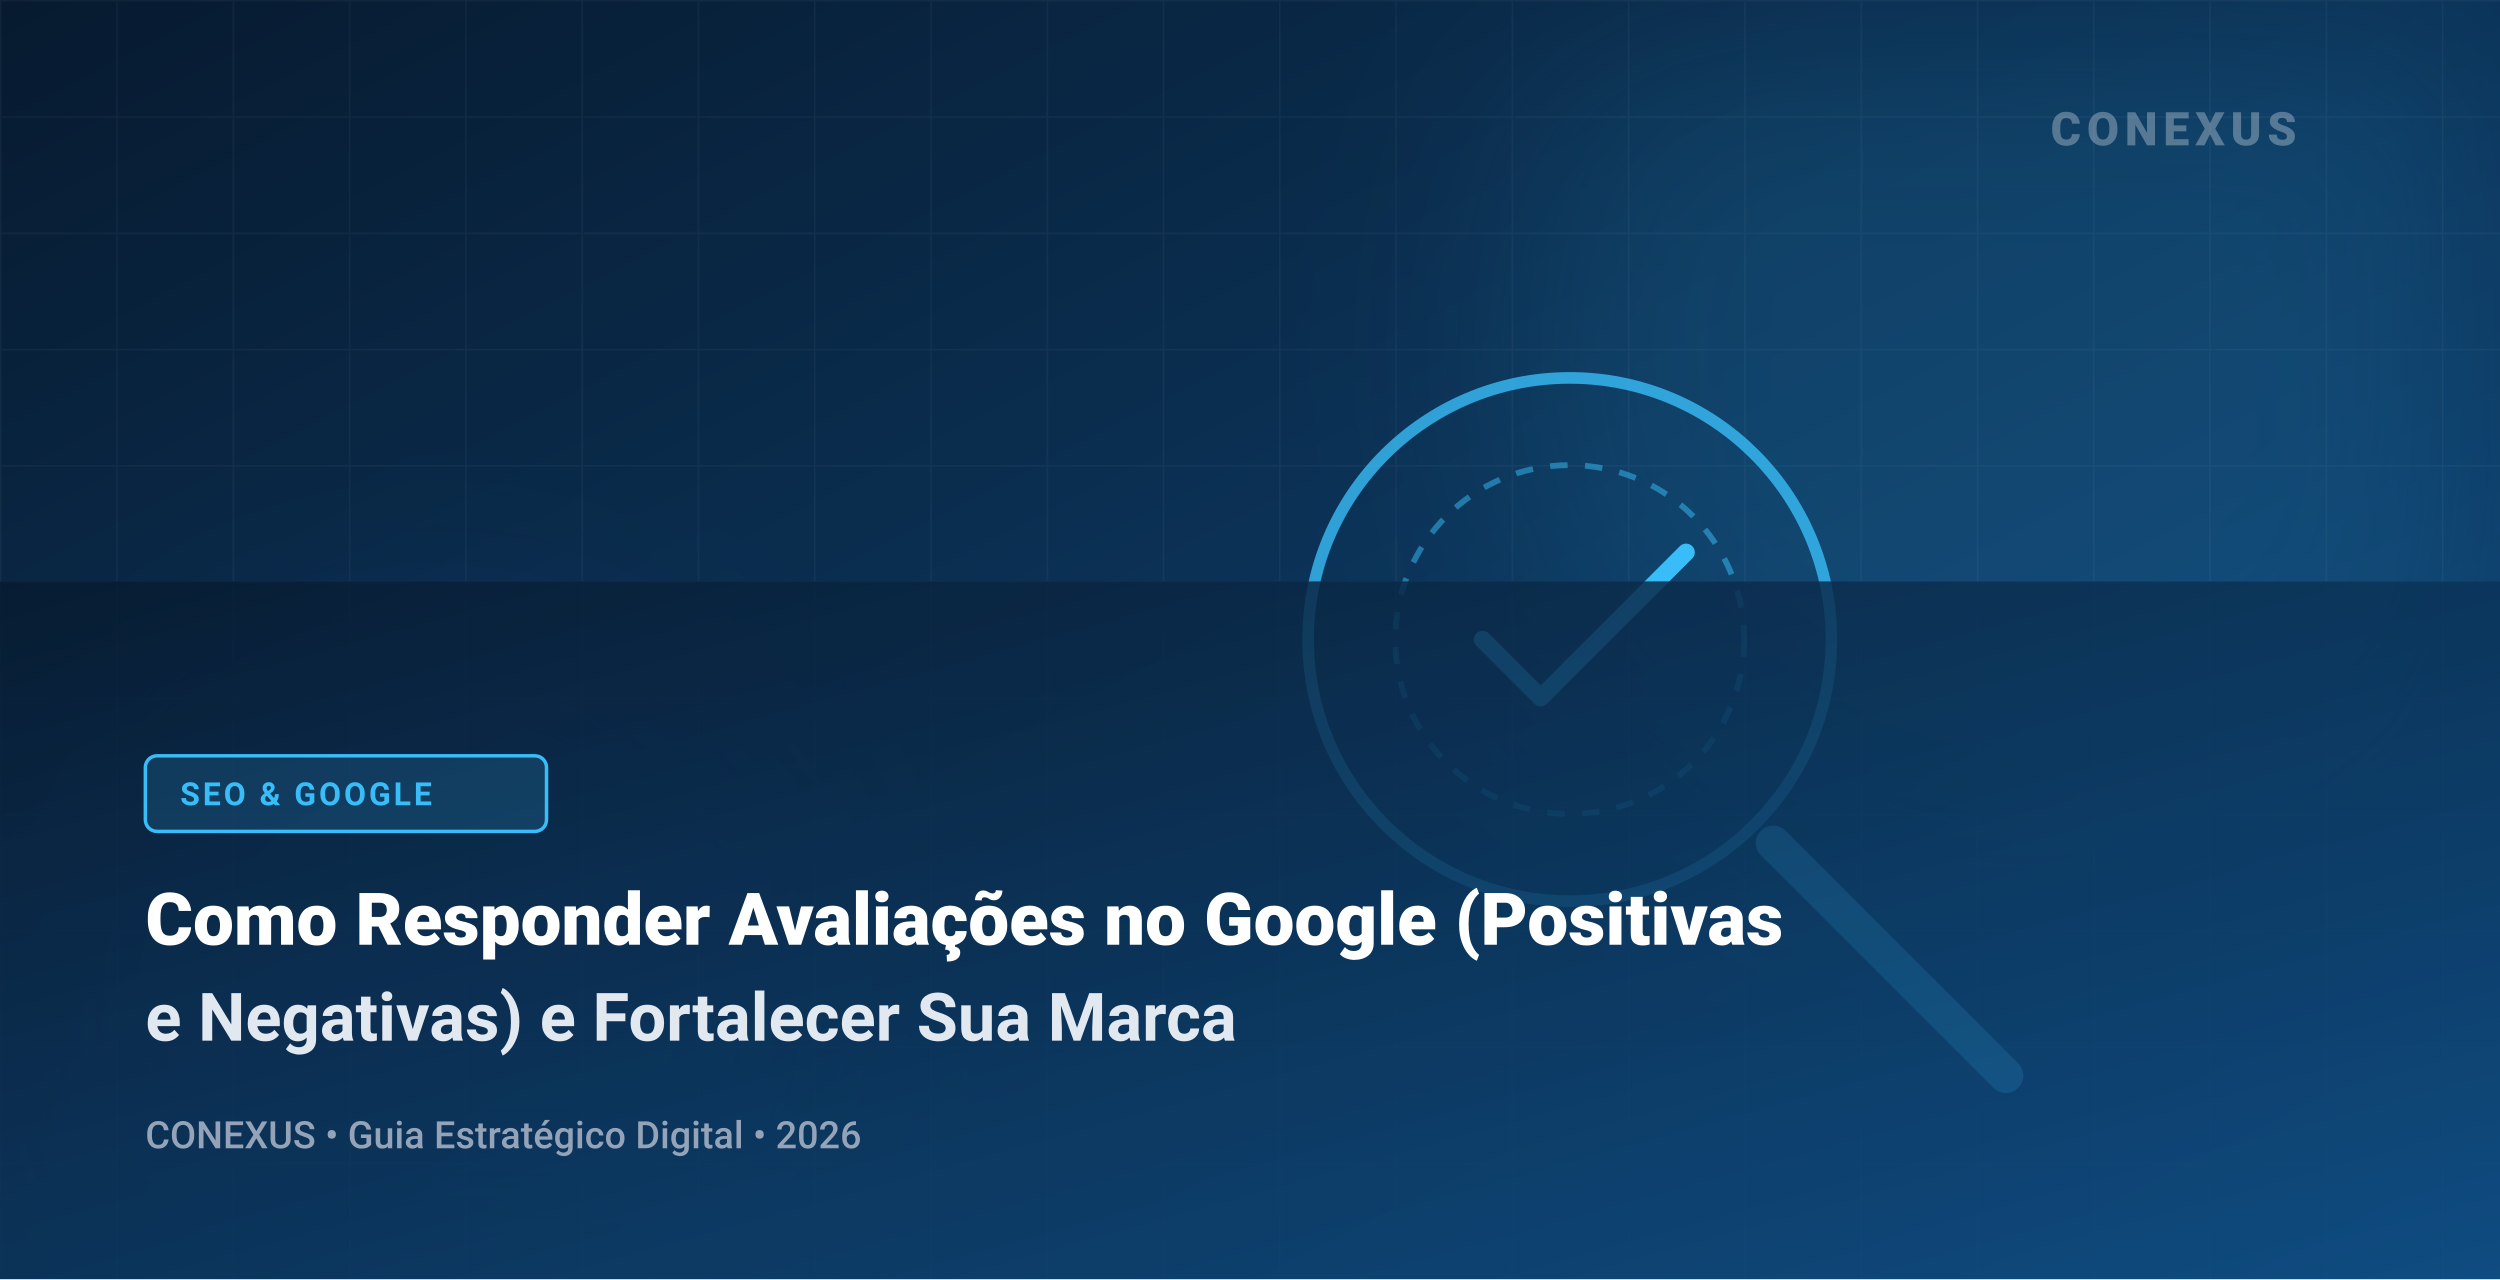
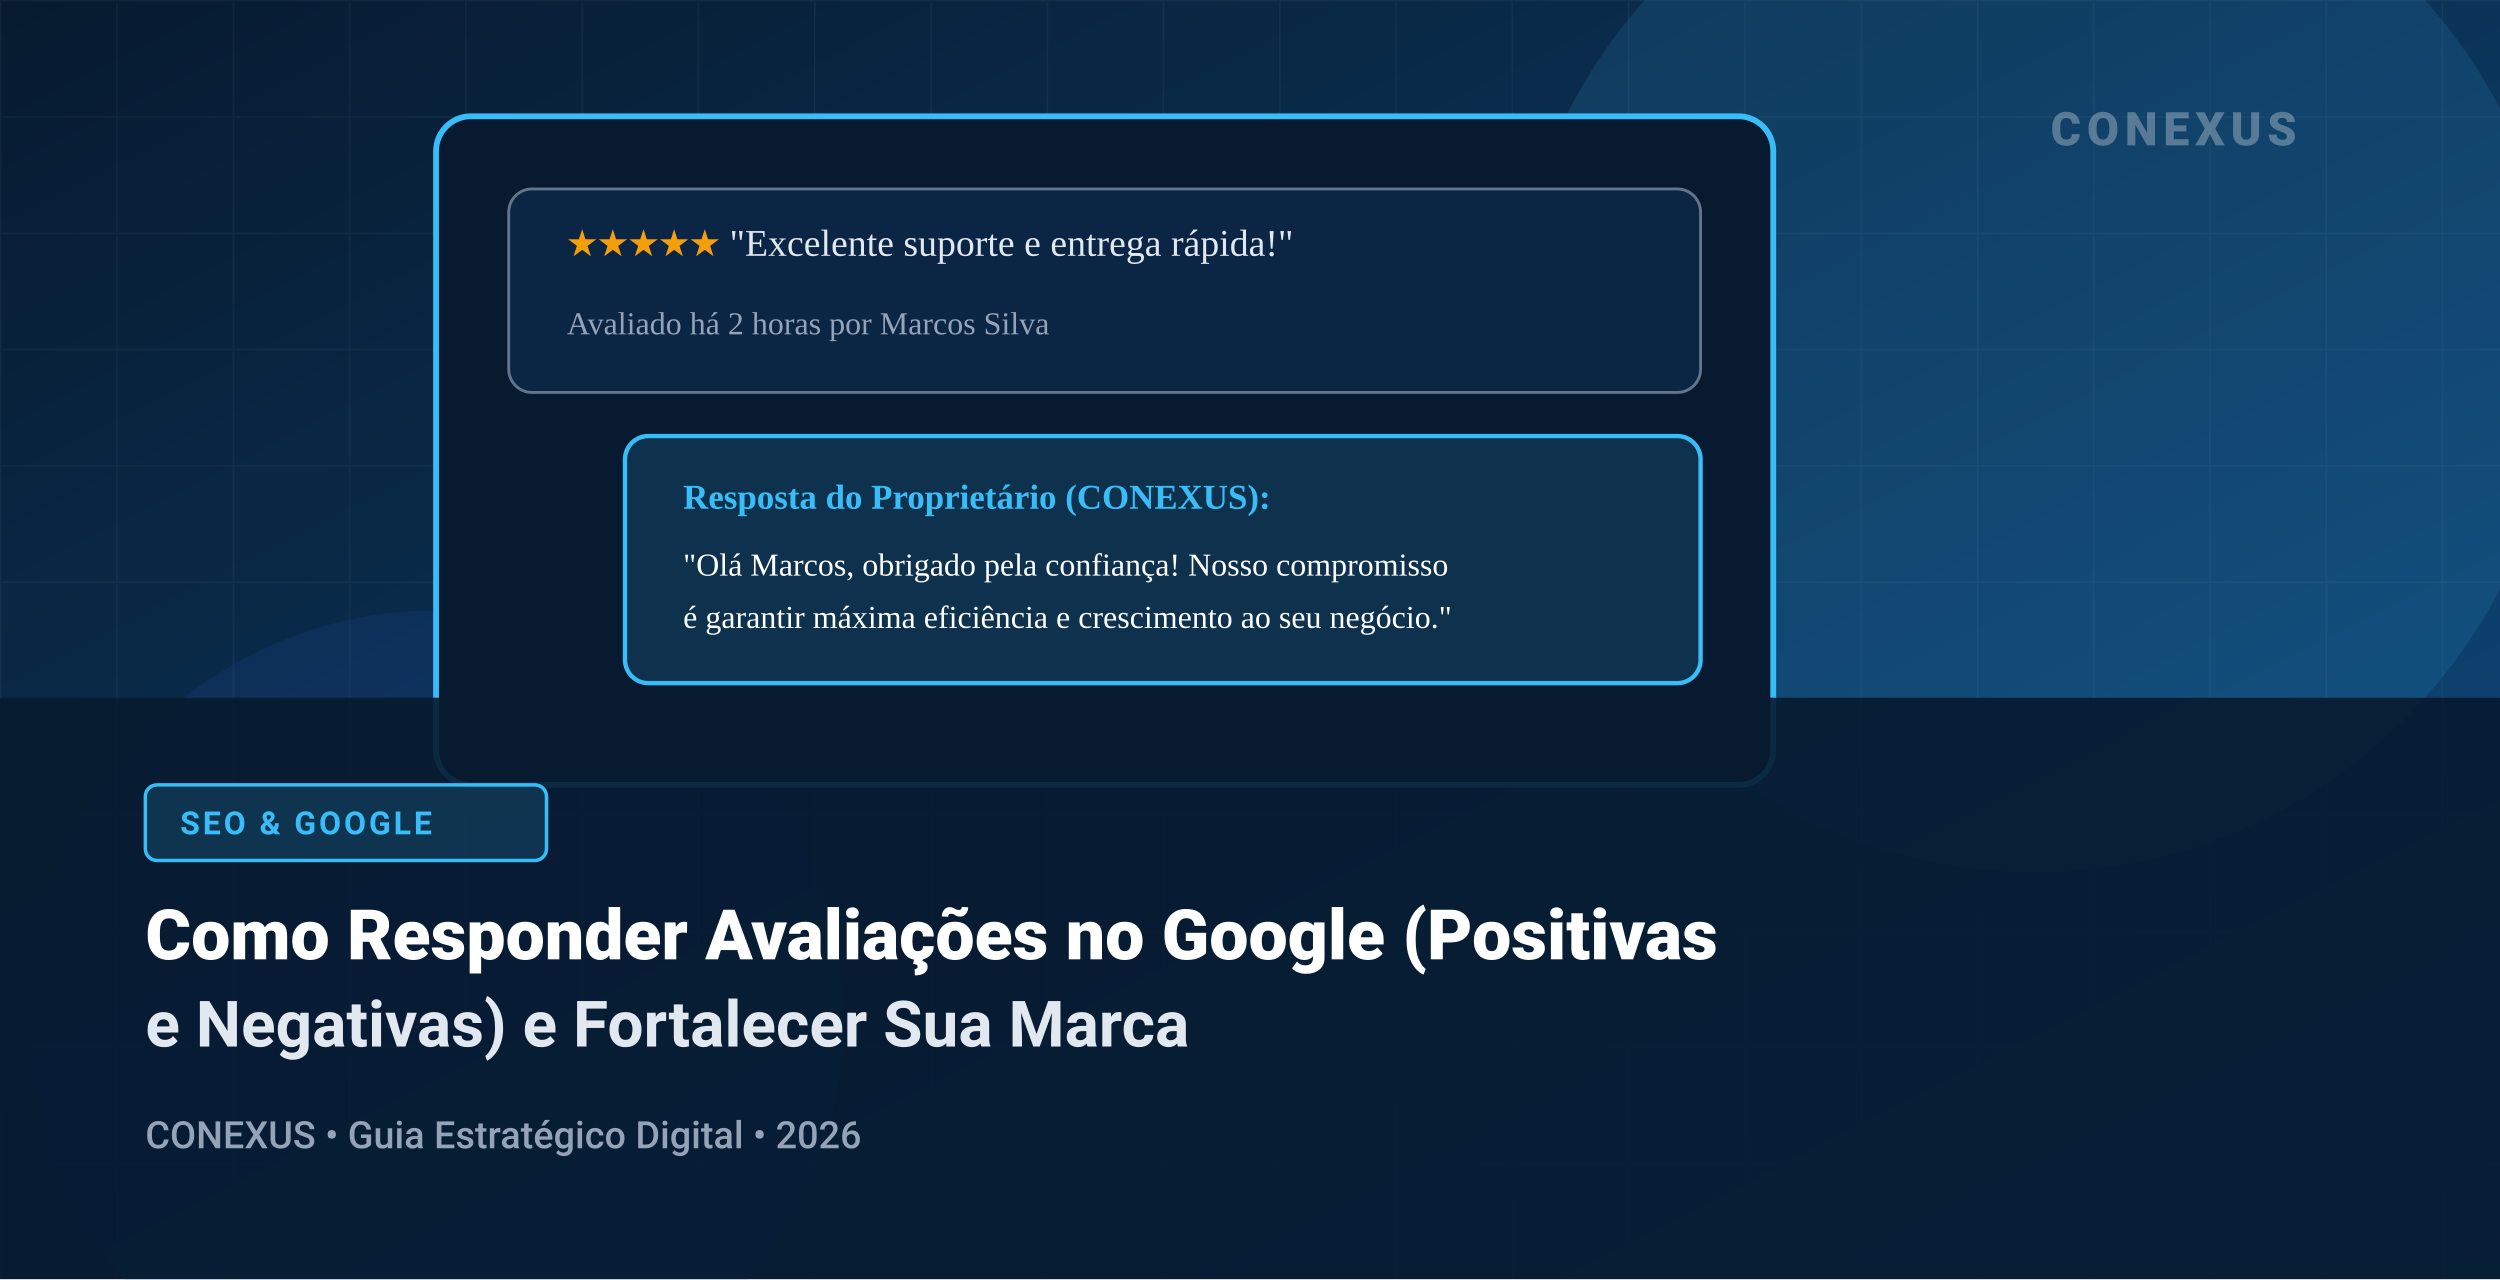
<svg xmlns="http://www.w3.org/2000/svg" viewBox="0 0 860 440" width="860" height="440">
  <defs>
-     <linearGradient id="bgGrad" x1="0%" y1="0%" x2="100%" y2="100%">
+     <linearGradient id="bgGrad_como_responder_avaliacoes_google_reputacao" x1="0%" y1="0%" x2="100%" y2="100%">
      <stop offset="0%" stop-color="#071A2F" />
      <stop offset="100%" stop-color="#0F4C81" />
    </linearGradient>
-     <linearGradient id="glowGrad" x1="0%" y1="0%" x2="100%" y2="0%">
-       <stop offset="0%" stop-color="#38BDF8" stop-opacity="0.8" />
-       <stop offset="100%" stop-color="#2563EB" stop-opacity="0" />
-     </linearGradient>
-     <pattern id="gridPattern" width="40" height="40" patternUnits="userSpaceOnUse">
+     <pattern id="gridPattern_como_responder_avaliacoes_google_reputacao" width="40" height="40" patternUnits="userSpaceOnUse">
      <path d="M 40 0 L 0 0 0 40" fill="none" stroke="rgba(255, 255, 255, 0.04)" stroke-width="1" />
    </pattern>
  </defs>
-   <rect width="860" height="440" fill="url(#bgGrad)" />
-   <rect width="860" height="440" fill="url(#gridPattern)" />
-   <circle cx="700" cy="120" r="180" fill="#38BDF8" opacity="0.12" filter="blur(40px)" />
-   <circle cx="150" cy="350" r="140" fill="#2563EB" opacity="0.1" filter="blur(30px)" />
-   <g transform="translate(140, 20)">
-     <circle cx="400" cy="200" r="90" fill="none" stroke="#38BDF8" stroke-width="4" opacity="0.8" />
-     <circle cx="400" cy="200" r="60" fill="none" stroke="#38BDF8" stroke-width="2" stroke-dasharray="6,6" opacity="0.5" />
-     <path d="M470 270 L550 350" stroke="#38BDF8" stroke-width="12" stroke-linecap="round" />
-     <path d="M370 200 L390 220 L440 170" fill="none" stroke="#38BDF8" stroke-width="6" stroke-linecap="round" stroke-linejoin="round" />
+   <rect width="860" height="440" fill="url(#bgGrad_como_responder_avaliacoes_google_reputacao)" />
+   <rect width="860" height="440" fill="url(#gridPattern_como_responder_avaliacoes_google_reputacao)" />
+   <circle cx="700" cy="120" r="180" fill="#38BDF8" opacity="0.12" />
+   <circle cx="150" cy="350" r="140" fill="#2563EB" opacity="0.1" />
+   <g transform="translate(100, 20)">
+     <rect x="50" y="20" width="460" height="230" rx="12" fill="#071A2F" stroke="#38BDF8" stroke-width="2" />
+     <rect x="75" y="45" width="410" height="70" rx="8" fill="#0B2545" stroke="#64748B" stroke-width="1" />
+     <text x="95" y="68" fill="#F59E0B" font-size="13">★★★★★ <tspan fill="#E2E8F0">"Excelente suporte e entrega rápida!"</tspan>
+     </text>
+     <text x="95" y="95" fill="#94A3B8" font-size="11">Avaliado há 2 horas por Marcos Silva</text>
+     <rect x="115" y="130" width="370" height="85" rx="8" fill="rgba(56, 189, 248, 0.15)" stroke="#38BDF8" stroke-width="1.5" />
+     <text x="135" y="155" fill="#38BDF8" font-size="12" font-weight="800">Resposta do Proprietário (CONEXUS):</text>
+     <text x="135" y="178" fill="#FFFFFF" font-size="11">"Olá Marcos, obrigado pela confiança! Nosso compromisso</text>
+     <text x="135" y="196" fill="#FFFFFF" font-size="11">é garantir máxima eficiência e crescimento ao seu negócio."</text>
  </g>
-   <rect x="0" y="200" width="860" height="240" fill="url(#bgGrad)" opacity="0.85" />
-   <g transform="translate(50, 260)">
+   <rect x="0" y="240" width="860" height="200" fill="#071A2F" opacity="0.9" />
+   <g transform="translate(50, 270)">
    <rect x="0" y="0" width="138" height="26" rx="4" fill="#38BDF8" fill-opacity="0.15" stroke="#38BDF8" stroke-width="1.2" />
    <text x="12" y="17" fill="#38BDF8" font-family="system-ui, -apple-system, BlinkMacSystemFont, 'Segoe UI', Roboto, sans-serif" font-size="11" font-weight="700" letter-spacing="1">SEO &amp; GOOGLE</text>
-     <text x="0" y="65" fill="#FFFFFF" font-family="system-ui, -apple-system, BlinkMacSystemFont, 'Segoe UI', Roboto, sans-serif" font-size="25" font-weight="800">Como Responder Avaliações no Google (Positivas</text>
-     <text x="0" y="98" fill="#E2E8F0" font-family="system-ui, -apple-system, BlinkMacSystemFont, 'Segoe UI', Roboto, sans-serif" font-size="23" font-weight="700">e Negativas) e Fortalecer Sua Marca</text>
-     <text x="0" y="135" fill="#94A3B8" font-family="system-ui, -apple-system, BlinkMacSystemFont, 'Segoe UI', Roboto, sans-serif" font-size="13" font-weight="500">CONEXUS • Guia Estratégico Digital • 2026</text>
+     <text x="0" y="60" fill="#FFFFFF" font-family="system-ui, -apple-system, BlinkMacSystemFont, 'Segoe UI', Roboto, sans-serif" font-size="24" font-weight="800">Como Responder Avaliações no Google (Positivas</text>
+     <text x="0" y="90" fill="#E2E8F0" font-family="system-ui, -apple-system, BlinkMacSystemFont, 'Segoe UI', Roboto, sans-serif" font-size="22" font-weight="700">e Negativas) e Fortalecer Sua Marca</text>
+     <text x="0" y="125" fill="#94A3B8" font-family="system-ui, -apple-system, BlinkMacSystemFont, 'Segoe UI', Roboto, sans-serif" font-size="13" font-weight="500">CONEXUS • Guia Estratégico Digital • 2026</text>
  </g>
  <text x="790" y="50" fill="#FFFFFF" opacity="0.3" font-family="system-ui, -apple-system, BlinkMacSystemFont, 'Segoe UI', Roboto, sans-serif" font-size="16" font-weight="800" text-anchor="end" letter-spacing="2">CONEXUS</text>
</svg>
